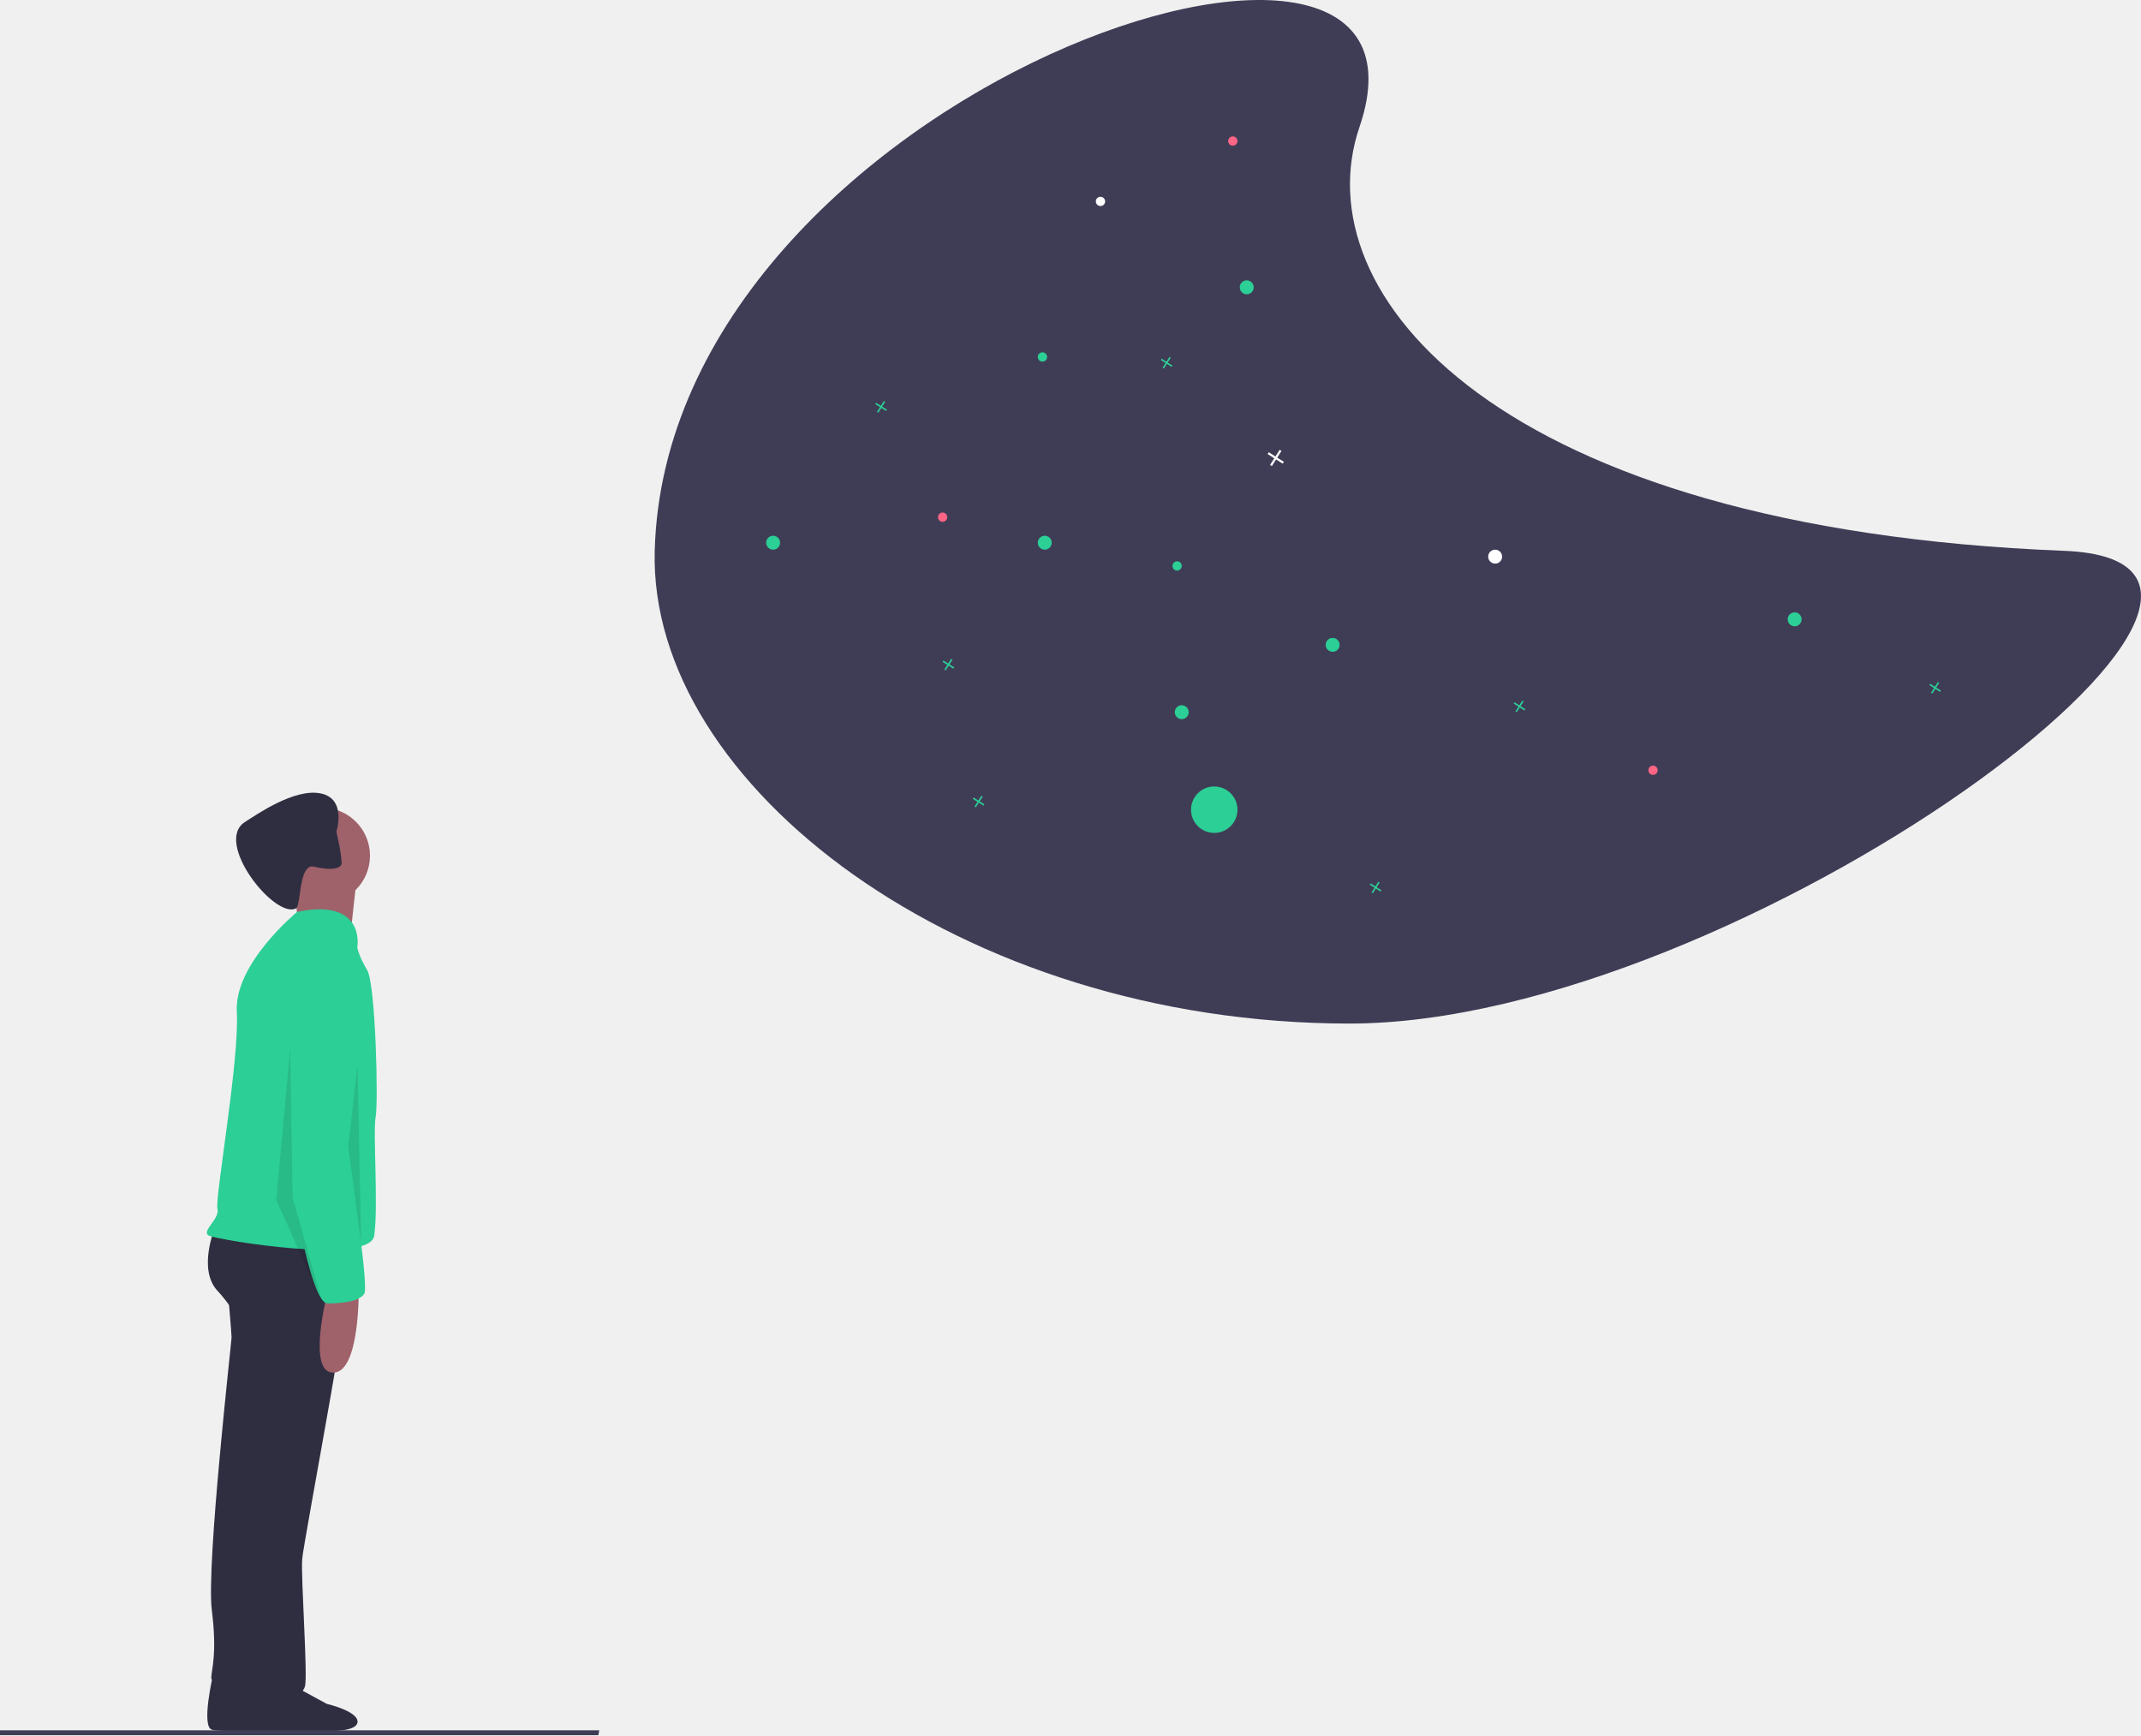
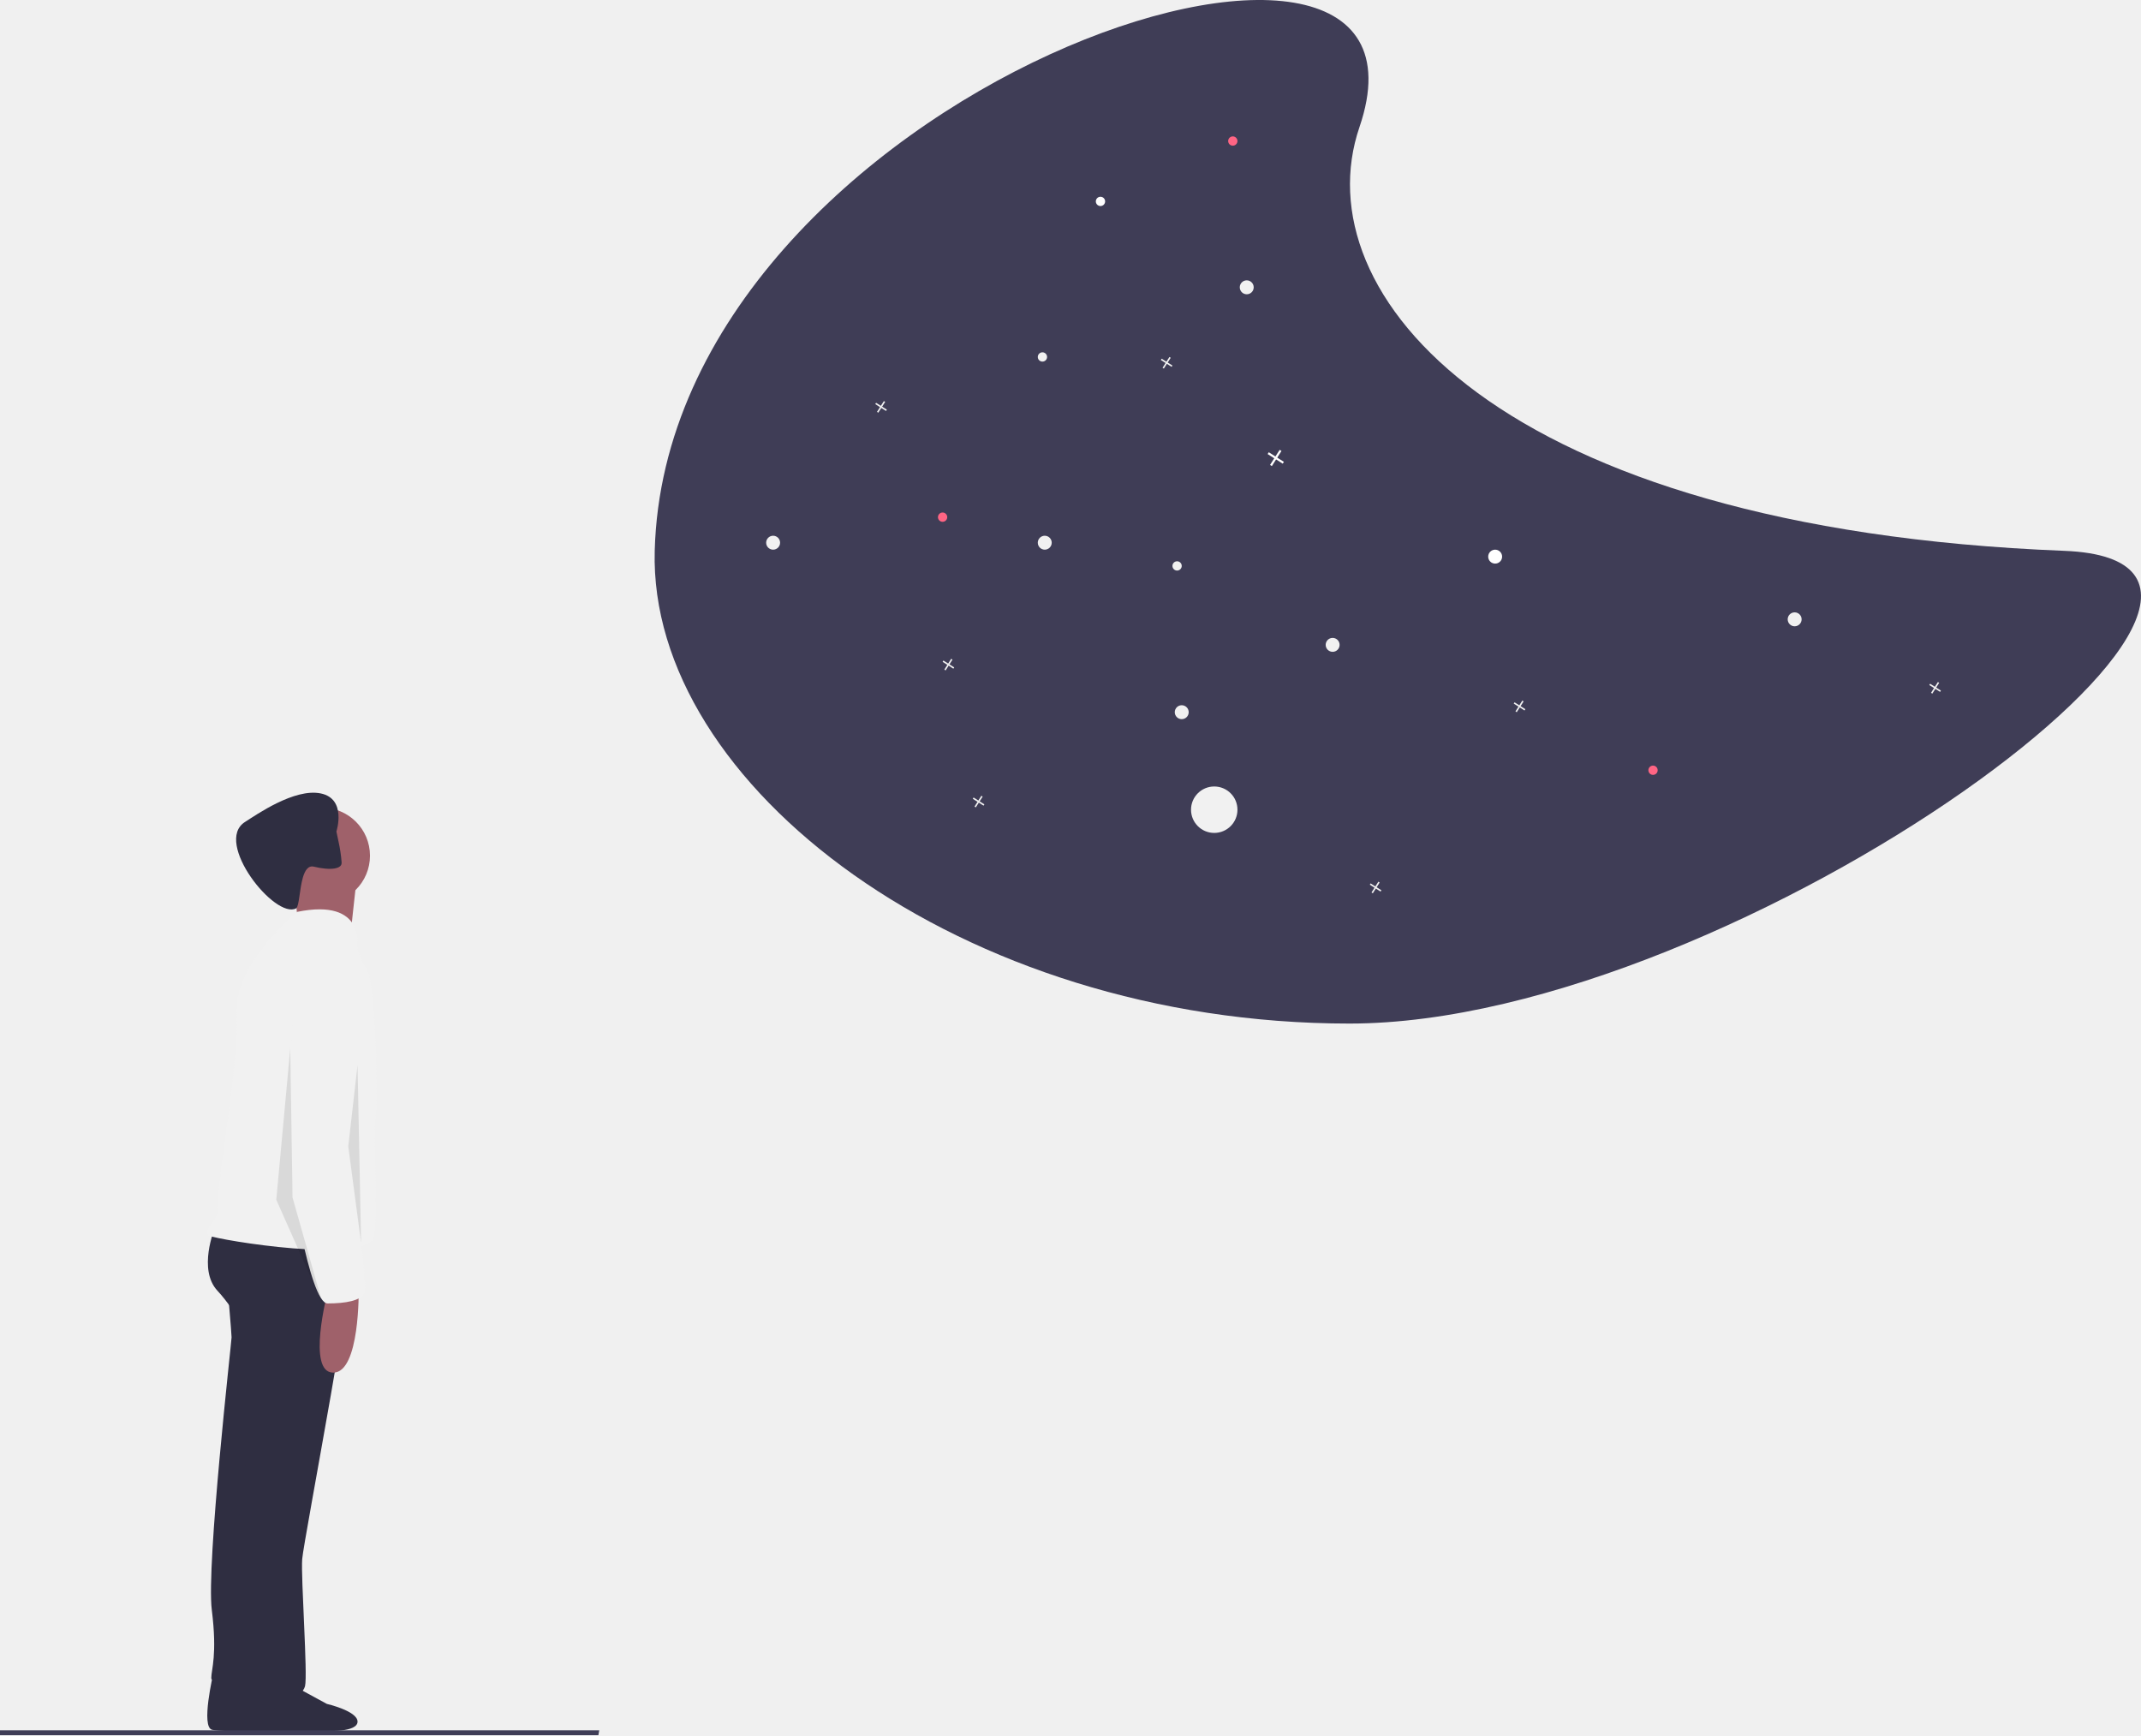
<svg xmlns="http://www.w3.org/2000/svg" id="f6dc6f51-58d1-4328-a543-5a2c5176acea" data-name="Layer 1" width="922.185" height="747.357" viewBox="0 0 922.185 747.357">
  <path d="M420.911,313.567c-2.68,100.756,131.629,203.611,299.277,203.611S1154.817,318.541,1028.018,313.567c-244.325-9.584-328.052-110.77-303.553-182.5C768.34,2.606,426.188,115.178,420.911,313.567Z" transform="translate(-138.9074 -76.32167)" fill="#3f3d56" />
-   <polygon points="505.004 157.445 502.96 156.144 504.261 154.1 503.703 153.746 502.403 155.79 500.359 154.489 500.004 155.046 502.048 156.347 500.747 158.391 501.305 158.746 502.605 156.702 504.649 158.002 505.004 157.445" fill="#2ccf96" />
-   <polygon points="657.004 305.445 654.96 304.144 656.261 302.1 655.703 301.746 654.403 303.79 652.359 302.489 652.004 303.046 654.048 304.347 652.747 306.391 653.305 306.746 654.605 304.702 656.649 306.002 657.004 305.445" fill="#2ccf96" />
-   <polygon points="411.004 287.445 408.96 286.144 410.261 284.1 409.703 283.746 408.403 285.79 406.359 284.489 406.004 285.046 408.048 286.347 406.747 288.391 407.305 288.746 408.605 286.702 410.649 288.002 411.004 287.445" fill="#2ccf96" />
-   <polygon points="595.004 383.445 592.96 382.144 594.261 380.1 593.703 379.746 592.403 381.79 590.359 380.489 590.004 381.046 592.048 382.347 590.747 384.391 591.305 384.746 592.605 382.702 594.649 384.002 595.004 383.445" fill="#2ccf96" />
-   <polygon points="424.004 346.445 421.96 345.144 423.261 343.1 422.703 342.746 421.403 344.79 419.359 343.489 419.004 344.046 421.048 345.347 419.747 347.391 420.305 347.746 421.605 345.702 423.649 347.002 424.004 346.445" fill="#2ccf96" />
-   <polygon points="836.004 297.445 833.96 296.144 835.261 294.1 834.703 293.746 833.403 295.79 831.359 294.489 831.004 295.046 833.048 296.347 831.747 298.391 832.305 298.746 833.605 296.702 835.649 298.002 836.004 297.445" fill="#2ccf96" />
-   <polygon points="382.004 176.445 379.96 175.144 381.261 173.1 380.703 172.746 379.403 174.79 377.359 173.489 377.004 174.046 379.048 175.347 377.747 177.391 378.305 177.746 379.605 175.702 381.649 177.002 382.004 176.445" fill="#2ccf96" />
+   <polygon points="505.004 157.445 502.96 156.144 504.261 154.1 503.703 153.746 502.403 155.79 500.359 154.489 500.004 155.046 502.048 156.347 500.747 158.391 501.305 158.746 502.605 156.702 504.649 158.002 505.004 157.445" fill="#f1f1f1" />
+   <polygon points="657.004 305.445 654.96 304.144 656.261 302.1 655.703 301.746 654.403 303.79 652.359 302.489 652.004 303.046 654.048 304.347 652.747 306.391 653.305 306.746 654.605 304.702 656.649 306.002 657.004 305.445" fill="#f1f1f1" />
+   <polygon points="411.004 287.445 408.96 286.144 410.261 284.1 409.703 283.746 408.403 285.79 406.359 284.489 406.004 285.046 408.048 286.347 406.747 288.391 407.305 288.746 408.605 286.702 410.649 288.002 411.004 287.445" fill="#f1f1f1" />
+   <polygon points="595.004 383.445 592.96 382.144 594.261 380.1 593.703 379.746 592.403 381.79 590.359 380.489 590.004 381.046 592.048 382.347 590.747 384.391 591.305 384.746 592.605 382.702 594.649 384.002 595.004 383.445" fill="#f1f1f1" />
+   <polygon points="424.004 346.445 421.96 345.144 423.261 343.1 422.703 342.746 421.403 344.79 419.359 343.489 419.004 344.046 421.048 345.347 419.747 347.391 420.305 347.746 421.605 345.702 423.649 347.002 424.004 346.445" fill="#f1f1f1" />
+   <polygon points="836.004 297.445 833.96 296.144 835.261 294.1 834.703 293.746 833.403 295.79 831.359 294.489 831.004 295.046 833.048 296.347 831.747 298.391 832.305 298.746 833.605 296.702 835.649 298.002 836.004 297.445" fill="#f1f1f1" />
+   <polygon points="382.004 176.445 379.96 175.144 381.261 173.1 380.703 172.746 379.403 174.79 377.359 173.489 377.004 174.046 379.048 175.347 377.747 177.391 378.305 177.746 379.605 175.702 381.649 177.002 382.004 176.445" fill="#f1f1f1" />
  <polygon points="553.004 198.924 550.142 197.104 551.963 194.242 551.183 193.746 549.362 196.607 546.501 194.786 546.004 195.567 548.866 197.387 547.045 200.249 547.825 200.746 549.646 197.884 552.507 199.705 553.004 198.924" fill="#fff" />
-   <circle cx="450.004" cy="233.746" r="3" fill="#2ccf96" />
-   <circle cx="333.004" cy="233.746" r="3" fill="#2ccf96" />
-   <circle cx="537.004" cy="123.746" r="3" fill="#2ccf96" />
-   <circle cx="509.004" cy="306.746" r="3" fill="#2ccf96" />
-   <circle cx="507.004" cy="243.746" r="2" fill="#2ccf96" />
+   <circle cx="450.004" cy="233.746" r="3" fill="#f1f1f1" />
+   <circle cx="333.004" cy="233.746" r="3" fill="#f1f1f1" />
+   <circle cx="537.004" cy="123.746" r="3" fill="#f1f1f1" />
+   <circle cx="509.004" cy="306.746" r="3" fill="#f1f1f1" />
+   <circle cx="507.004" cy="243.746" r="2" fill="#f1f1f1" />
  <circle cx="712.004" cy="331.746" r="2" fill="#ff6584" />
  <circle cx="406.004" cy="222.746" r="2" fill="#ff6584" />
  <circle cx="531.004" cy="60.746" r="2" fill="#ff6584" />
-   <circle cx="449.004" cy="153.746" r="2" fill="#2ccf96" />
+   <circle cx="449.004" cy="153.746" r="2" fill="#f1f1f1" />
  <circle cx="474.004" cy="86.746" r="2" fill="#fff" />
-   <circle cx="773.004" cy="266.746" r="3" fill="#2ccf96" />
-   <circle cx="574.004" cy="277.746" r="3" fill="#2ccf96" />
-   <circle cx="523.004" cy="348.746" r="10" fill="#2ccf96" />
+   <circle cx="773.004" cy="266.746" r="3" fill="#f1f1f1" />
+   <circle cx="574.004" cy="277.746" r="3" fill="#f1f1f1" />
+   <circle cx="523.004" cy="348.746" r="10" fill="#f1f1f1" />
  <circle cx="644.004" cy="239.746" r="3" fill="#fff" />
  <path d="M230.836,796.936s-5.597,23.406-.509,24.423,30.02.689,36.126,1.707,18.826-.689,18.826-5.268S272.05,810.165,272.05,810.165s-18.826-10.176-19.335-10.685S230.836,796.936,230.836,796.936Z" transform="translate(-138.9074 -76.32167)" fill="#2f2e41" />
  <path d="M236.828,629.813s1.825,20.684,1.825,22.509-10.95,97.944-8.517,117.411-.225,25.684-.225,29.334,19.692,2.3,19.692,2.3l21.292-134.444-10.95-40.151Z" transform="translate(-138.9074 -76.32167)" fill="#2f2e41" />
  <path d="M237.959,802.059s-5.088,18.317,0,19.335,30.02-1.166,36.126-.148,18.826,1.166,18.826-3.414-13.229-7.632-13.229-7.632-18.826-10.176-19.335-10.685S237.959,802.059,237.959,802.059Z" transform="translate(-138.9074 -76.32167)" fill="#2f2e41" />
  <path d="M231.353,605.479s-7.3,17.642,1.217,26.767,18.25,27.376,18.25,28.592-17.034,122.278-14.6,130.186,1.825,12.775,1.217,13.992,6.083,7.909,13.384,7.909,18.25-5.475,19.467-10.342-1.825-46.843-1.217-54.751S294.013,613.388,290.971,610.346,231.353,605.479,231.353,605.479Z" transform="translate(-138.9074 -76.32167)" fill="#2f2e41" />
  <circle cx="138.68" cy="368.554" r="20.684" fill="#9f616a" />
  <path d="M264.812,455.218s4.258,22.509,1.217,24.942,23.117,6.083,23.117,6.083,3.042-29.809,3.65-32.851S264.812,455.218,264.812,455.218Z" transform="translate(-138.9074 -76.32167)" fill="#9f616a" />
-   <path d="M292.796,484.419s3.924-21.435-25.885-15.351c0,0-27.217,22.316-26,43s-9.558,80.637-8.341,84.895-7.3,9.734-3.65,11.559,69.351,12.775,71.176,0-.608-45.018.608-51.101,0-57.184-3.65-63.268S292.796,484.419,292.796,484.419Z" transform="translate(-138.9074 -76.32167)" fill="#2ccf96" />
+   <path d="M292.796,484.419s3.924-21.435-25.885-15.351c0,0-27.217,22.316-26,43s-9.558,80.637-8.341,84.895-7.3,9.734-3.65,11.559,69.351,12.775,71.176,0-.608-45.018.608-51.101,0-57.184-3.65-63.268S292.796,484.419,292.796,484.419Z" transform="translate(-138.9074 -76.32167)" fill="#f1f1f1" />
  <path d="M280.021,632.855s-9.125,34.676,2.433,34.676,10.95-35.892,10.95-35.892Z" transform="translate(-138.9074 -76.32167)" fill="#9f616a" />
  <path d="M286.015,448.328c-.264,1.744-2.958,2.469-6.912,2.129l-.006-.001a33.145,33.145,0,0,1-4.966-.85c-2.468-.607-3.858,1.588-4.755,4.627-1.472,5.013-1.583,12.337-2.878,13.291-9.04,4.997-35.751-28.504-22.063-37.177,4.875-3.089,21.285-14.623,32.623-12.293s6.748,16.402,6.748,16.402.416,1.847.888,4.22a63.446,63.446,0,0,1,1.359,9.078A4.421,4.421,0,0,1,286.015,448.328Z" transform="translate(-138.9074 -76.32167)" fill="#2f2e41" />
-   <path d="M287.321,490.502s-20.684-1.217-22.509,29.201-1.217,59.01-1.217,59.618,8.517,58.401,16.425,58.401,13.992-1.217,15.817-4.258-4.867-46.843-4.867-46.843-3.042-46.234,1.825-60.835S298.271,492.327,287.321,490.502Z" transform="translate(-138.9074 -76.32167)" fill="#2ccf96" />
+   <path d="M287.321,490.502s-20.684-1.217-22.509,29.201-1.217,59.01-1.217,59.618,8.517,58.401,16.425,58.401,13.992-1.217,15.817-4.258-4.867-46.843-4.867-46.843-3.042-46.234,1.825-60.835S298.271,492.327,287.321,490.502Z" transform="translate(-138.9074 -76.32167)" fill="#f1f1f1" />
  <polyline points="125.004 451.746 119.004 516.746 139.004 561.746 126.004 515.746 125.004 450.746" opacity="0.1" style="isolation:isolate" />
  <polygon points="154.004 458.746 155.532 535.375 150.004 493.746 154.004 458.746" opacity="0.1" style="isolation:isolate" />
  <polygon points="257.738 747.357 0 747.357 0 745.251 258.12 745.251 257.738 747.357" fill="#3f3d56" />
</svg>
